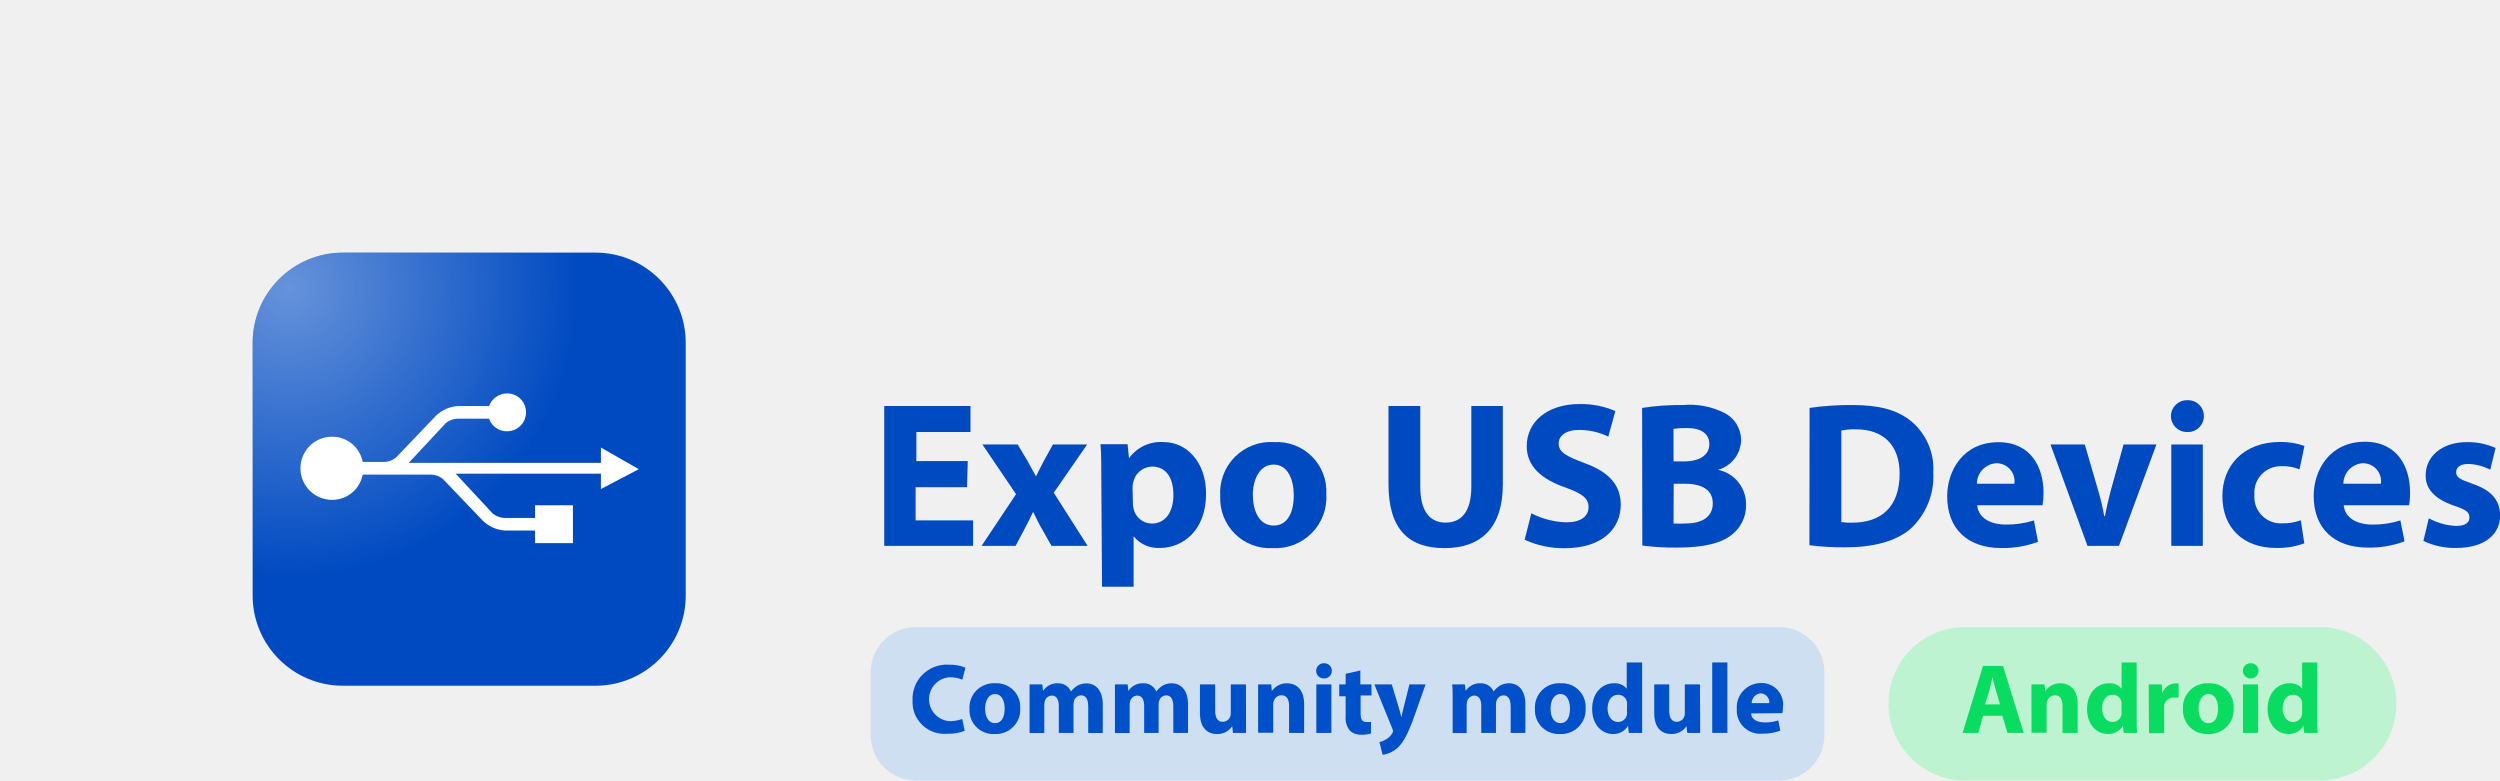
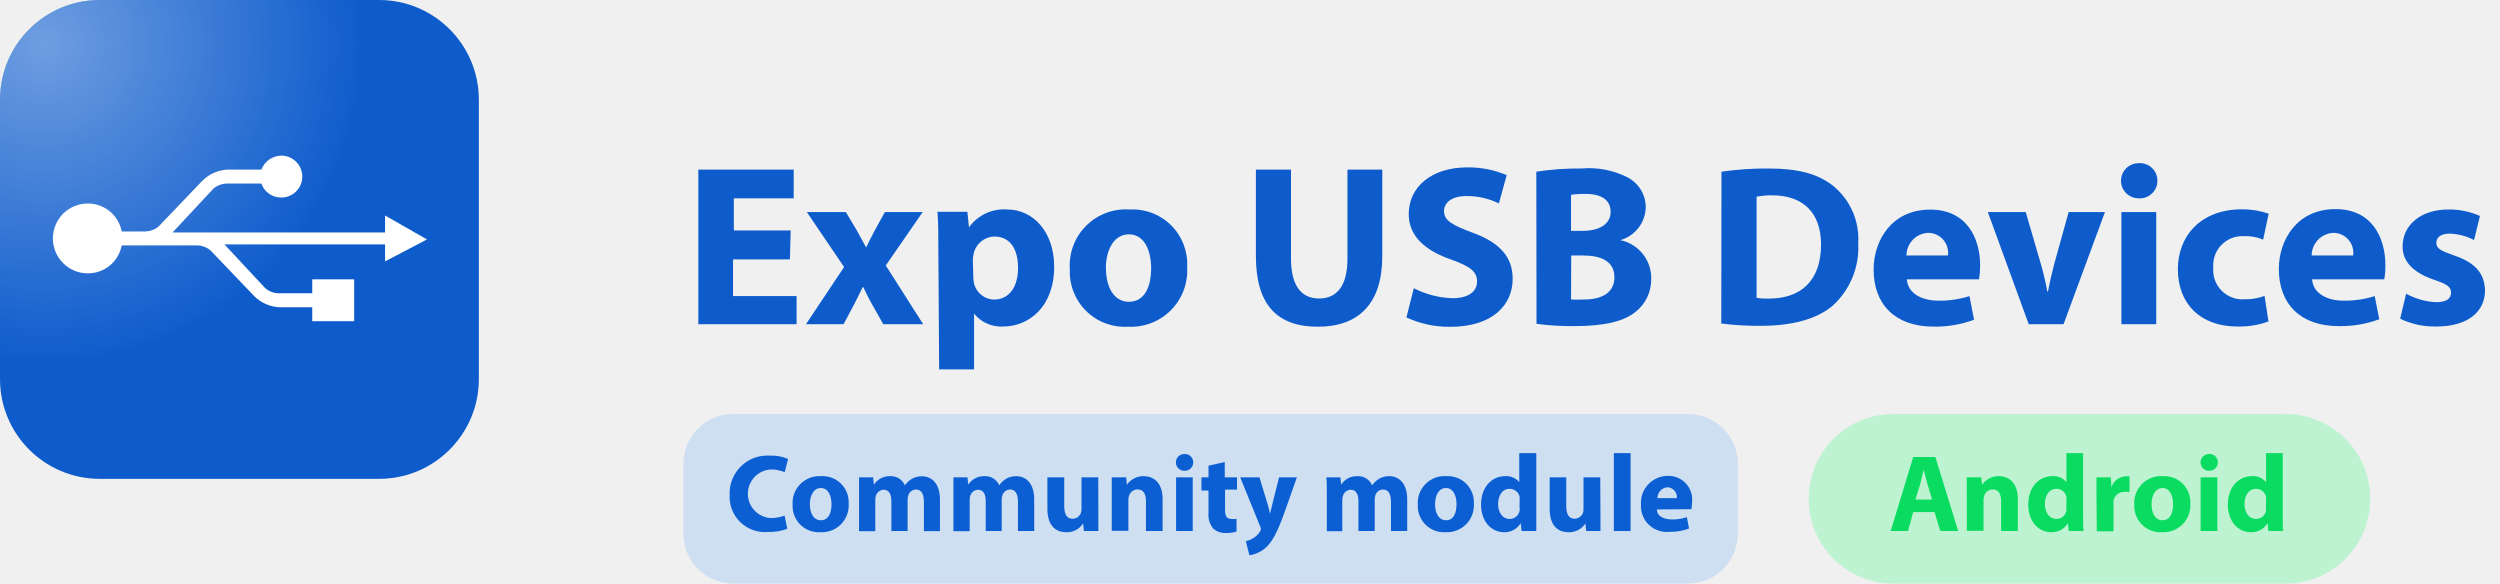
- <svg xmlns="http://www.w3.org/2000/svg" id="Layer_1" data-name="Layer 1" viewBox="0 0 277.08 86.5">
+ <svg xmlns="http://www.w3.org/2000/svg" id="Layer_1" data-name="Layer 1" viewBox="0 0 250.6 58.5">
  <defs>
-     <style>.cls-1{fill:none;}.cls-2{clip-path:url(#clip-path);}.cls-3{fill:#004ac1;}.cls-4{opacity:0.4;}.cls-5{fill:url(#radial-gradient);}.cls-10,.cls-6,.cls-8{isolation:isolate;}.cls-7{fill:#fff;}.cls-8{fill:#0074ff;opacity:0.14;}.cls-9{fill:#0dd362;}.cls-10{fill:#00ff5b;opacity:0.21;}</style>
-     <clipPath id="clip-path" transform="translate(28 28)">
+     <style>.cls-1{fill:none;}.cls-2{clip-path:url(#clip-path);}.cls-3{fill:#0e5ccc;}.cls-4{opacity:0.4;}.cls-5{fill:url(#radial-gradient);}.cls-10,.cls-6,.cls-8{isolation:isolate;}.cls-7{fill:#fff;}.cls-8{fill:#0074ff;opacity:0.14;}.cls-9{fill:#0dd362;}.cls-10{fill:#00ff5b;opacity:0.21;}</style>
+     <clipPath id="clip-path">
      <rect class="cls-1" width="48" height="48" rx="10" />
    </clipPath>
    <radialGradient id="radial-gradient" cx="-2549.5" cy="2790.92" r="1" gradientTransform="matrix(0, 32, 32, 0, -89305.37, 81588)" gradientUnits="userSpaceOnUse">
      <stop offset="0" stop-color="#fff" />
      <stop offset="1" stop-color="#fff" stop-opacity="0" />
    </radialGradient>
  </defs>
  <g class="cls-2">
-     <path class="cls-3" d="M10,0H38A10,10,0,0,1,48,10V38A10,10,0,0,1,38,48H10A10,10,0,0,1,0,38V10A10,10,0,0,1,10,0Z" transform="translate(28 28)" />
+     <path class="cls-3" d="M10,0H38A10,10,0,0,1,48,10V38A10,10,0,0,1,38,48H10A10,10,0,0,1,0,38V10A10,10,0,0,1,10,0Z" />
    <g class="cls-4">
-       <path class="cls-5" d="M-18-28H26A10,10,0,0,1,36-18V26A10,10,0,0,1,26,36H-18A10,10,0,0,1-28,26V-18A10,10,0,0,1-18-28Z" transform="translate(28 28)" />
+       <path class="cls-5" d="M-18-28H26A10,10,0,0,1,36-18V26A10,10,0,0,1,26,36H-18A10,10,0,0,1-28,26V-18A10,10,0,0,1-18-28Z" />
    </g>
  </g>
  <g class="cls-6">
-     <path class="cls-3" d="M79.18,26h-5.7v3.68h6.37V32.5H70V17h9.56v2.88h-6V23.1h5.7Z" transform="translate(28 28)" />
-     <path class="cls-3" d="M84.79,21.26l1.11,1.86c.32.57.62,1.15.92,1.68h0c.3-.6.58-1.18.88-1.73l1-1.81h3.79l-3.7,5.35,3.75,5.89h-4l-1.13-2c-.32-.55-.59-1.13-.87-1.71h-.07c-.27.6-.57,1.16-.85,1.71l-1.06,2H80.79l3.82-5.73-3.73-5.51Z" transform="translate(28 28)" />
-     <path class="cls-3" d="M94.06,25c0-1.47,0-2.74-.09-3.77h3l.16,1.56h0A4.32,4.32,0,0,1,101,21c2.46,0,4.67,2.14,4.67,5.73,0,4.09-2.6,6-5.11,6a3.5,3.5,0,0,1-2.92-1.29h0v5.59h-3.5Zm3.5,2.64a3.26,3.26,0,0,0,.07.74,2.11,2.11,0,0,0,2,1.65c1.52,0,2.42-1.26,2.42-3.17s-.81-3.15-2.37-3.15a2.19,2.19,0,0,0-2.09,1.77,2.45,2.45,0,0,0-.07.62Z" transform="translate(28 28)" />
-     <path class="cls-3" d="M119,26.75a5.64,5.64,0,0,1-5.93,6A5.51,5.51,0,0,1,107.24,27a5.62,5.62,0,0,1,6-6A5.47,5.47,0,0,1,119,26.75Zm-8.14.12c0,1.93.81,3.38,2.3,3.38s2.23-1.36,2.23-3.38c0-1.68-.64-3.38-2.23-3.38S110.85,25.21,110.85,26.87Z" transform="translate(28 28)" />
-     <path class="cls-3" d="M129.41,17v8.92c0,2.67,1,4,2.81,4s2.85-1.29,2.85-4V17h3.49v8.69c0,4.79-2.41,7.06-6.46,7.06s-6.21-2.16-6.21-7.1V17Z" transform="translate(28 28)" />
-     <path class="cls-3" d="M141.72,28.89a9,9,0,0,0,3.88,1c1.61,0,2.46-.67,2.46-1.68s-.73-1.52-2.59-2.19c-2.58-.89-4.26-2.32-4.26-4.57,0-2.65,2.21-4.67,5.87-4.67a9.56,9.56,0,0,1,3.95.78l-.78,2.83a7.36,7.36,0,0,0-3.24-.74c-1.52,0-2.26.69-2.26,1.5,0,1,.88,1.42,2.88,2.18,2.73,1,4,2.44,4,4.62,0,2.6-2,4.81-6.25,4.81a10.25,10.25,0,0,1-4.4-.94Z" transform="translate(28 28)" />
-     <path class="cls-3" d="M154,17.21a27.35,27.35,0,0,1,4.53-.32,8.55,8.55,0,0,1,4.58.87,3.38,3.38,0,0,1,1.86,3,3.5,3.5,0,0,1-2.55,3.31v0A3.89,3.89,0,0,1,165.52,28a4.12,4.12,0,0,1-1.61,3.29c-1.13.9-3,1.4-6.09,1.4a26.36,26.36,0,0,1-3.8-.23Zm3.48,5.93h1.14c1.84,0,2.83-.76,2.83-1.91s-.89-1.79-2.48-1.79a9,9,0,0,0-1.49.09Zm0,6.88a12.5,12.5,0,0,0,1.35,0c1.59,0,3-.59,3-2.23s-1.4-2.18-3.15-2.18H157.5Z" transform="translate(28 28)" />
-     <path class="cls-3" d="M172.56,17.21a31,31,0,0,1,4.74-.32c2.94,0,4.85.53,6.34,1.65a6.87,6.87,0,0,1,2.63,5.84,7.87,7.87,0,0,1-2.58,6.28c-1.63,1.36-4.12,2-7.15,2a29.42,29.42,0,0,1-4-.23Zm3.52,12.65a6.36,6.36,0,0,0,1.22.07c3.17,0,5.24-1.73,5.24-5.43,0-3.22-1.86-4.92-4.87-4.92a7.17,7.17,0,0,0-1.59.14Z" transform="translate(28 28)" />
-     <path class="cls-3" d="M191.14,28c.12,1.45,1.54,2.14,3.18,2.14a9.86,9.86,0,0,0,3.1-.46l.46,2.37a11.09,11.09,0,0,1-4.07.69c-3.82,0-6-2.21-6-5.73,0-2.85,1.77-6,5.68-6,3.63,0,5,2.83,5,5.61a9.12,9.12,0,0,1-.11,1.38Zm4.12-2.39a2,2,0,0,0-2-2.27,2.29,2.29,0,0,0-2.16,2.27Z" transform="translate(28 28)" />
-     <path class="cls-3" d="M203.06,21.26l1.52,5.22a26.76,26.76,0,0,1,.64,2.73h.07c.18-.92.37-1.77.62-2.73l1.45-5.22H211L206.85,32.5h-3.49l-4.1-11.24Z" transform="translate(28 28)" />
-     <path class="cls-3" d="M216.26,18.13a1.76,1.76,0,0,1-1.89,1.75,1.76,1.76,0,1,1,0-3.52A1.75,1.75,0,0,1,216.26,18.13ZM212.65,32.5V21.26h3.49V32.5Z" transform="translate(28 28)" />
-     <path class="cls-3" d="M227.39,32.22a8.41,8.41,0,0,1-3.13.51c-3.63,0-5.95-2.21-5.95-5.75,0-3.29,2.25-6,6.44-6a7.93,7.93,0,0,1,2.66.44l-.55,2.6a4.63,4.63,0,0,0-2-.35,2.92,2.92,0,0,0-3,3.15A2.93,2.93,0,0,0,225,30a5.37,5.37,0,0,0,2-.34Z" transform="translate(28 28)" />
-     <path class="cls-3" d="M231.76,28c.12,1.45,1.54,2.14,3.18,2.14a9.86,9.86,0,0,0,3.1-.46L238.5,32a11.09,11.09,0,0,1-4.07.69c-3.82,0-6-2.21-6-5.73,0-2.85,1.77-6,5.68-6,3.63,0,5,2.83,5,5.61A7.72,7.72,0,0,1,239,28Zm4.12-2.39a2,2,0,0,0-2-2.27,2.29,2.29,0,0,0-2.16,2.27Z" transform="translate(28 28)" />
-     <path class="cls-3" d="M241.19,29.44a6.88,6.88,0,0,0,3,.85c1.06,0,1.5-.36,1.5-.94s-.35-.85-1.66-1.29c-2.32-.78-3.22-2-3.19-3.38,0-2.09,1.79-3.68,4.57-3.68a7.49,7.49,0,0,1,3.18.65L248,24.06a5.66,5.66,0,0,0-2.44-.64c-.85,0-1.34.34-1.34.92s.44.8,1.82,1.28c2.14.74,3,1.82,3.06,3.48,0,2.09-1.66,3.63-4.88,3.63a8,8,0,0,1-3.63-.78Z" transform="translate(28 28)" />
+     <path class="cls-3" d="M79.18,26h-5.7v3.68h6.37V32.5H70V17h9.56v2.88h-6V23.1h5.7Z" />
+     <path class="cls-3" d="M84.79,21.26l1.11,1.86c.32.57.62,1.15.92,1.68h0c.3-.6.58-1.18.88-1.73l1-1.81h3.79l-3.7,5.35,3.75,5.89h-4l-1.13-2c-.32-.55-.59-1.13-.87-1.71h-.07c-.27.6-.57,1.16-.85,1.71l-1.06,2H80.79l3.82-5.73-3.73-5.51Z" />
+     <path class="cls-3" d="M94.06,25c0-1.47,0-2.74-.09-3.77h3l.16,1.56h0A4.32,4.32,0,0,1,101,21c2.46,0,4.67,2.14,4.67,5.73,0,4.09-2.6,6-5.11,6a3.5,3.5,0,0,1-2.92-1.29h0v5.59h-3.5Zm3.5,2.64a3.26,3.26,0,0,0,.07.74,2.11,2.11,0,0,0,2,1.65c1.52,0,2.42-1.26,2.42-3.17s-.81-3.15-2.37-3.15a2.19,2.19,0,0,0-2.09,1.77,2.45,2.45,0,0,0-.07.62Z" />
+     <path class="cls-3" d="M119,26.75a5.64,5.64,0,0,1-5.93,6A5.51,5.51,0,0,1,107.24,27a5.62,5.62,0,0,1,6-6A5.47,5.47,0,0,1,119,26.75Zm-8.14.12c0,1.93.81,3.38,2.3,3.38s2.23-1.36,2.23-3.38c0-1.68-.64-3.38-2.23-3.38S110.85,25.21,110.85,26.87Z" />
+     <path class="cls-3" d="M129.41,17v8.92c0,2.67,1,4,2.81,4s2.85-1.29,2.85-4V17h3.49v8.69c0,4.79-2.41,7.06-6.46,7.06s-6.21-2.16-6.21-7.1V17Z" />
+     <path class="cls-3" d="M141.72,28.89a9,9,0,0,0,3.88,1c1.61,0,2.46-.67,2.46-1.68s-.73-1.52-2.59-2.19c-2.58-.89-4.26-2.32-4.26-4.57,0-2.65,2.21-4.67,5.87-4.67a9.56,9.56,0,0,1,3.95.78l-.78,2.83a7.36,7.36,0,0,0-3.24-.74c-1.52,0-2.26.69-2.26,1.5,0,1,.88,1.42,2.88,2.18,2.73,1,4,2.44,4,4.62,0,2.6-2,4.81-6.25,4.81a10.25,10.25,0,0,1-4.4-.94Z" />
+     <path class="cls-3" d="M154,17.21a27.35,27.35,0,0,1,4.53-.32,8.55,8.55,0,0,1,4.58.87,3.38,3.38,0,0,1,1.86,3,3.5,3.5,0,0,1-2.55,3.31v0A3.89,3.89,0,0,1,165.52,28a4.12,4.12,0,0,1-1.61,3.29c-1.13.9-3,1.4-6.09,1.4a26.36,26.36,0,0,1-3.8-.23Zm3.48,5.93h1.14c1.84,0,2.83-.76,2.83-1.91s-.89-1.79-2.48-1.79a9,9,0,0,0-1.49.09Zm0,6.88a12.5,12.5,0,0,0,1.35,0c1.59,0,3-.59,3-2.23s-1.4-2.18-3.15-2.18H157.5Z" />
+     <path class="cls-3" d="M172.56,17.21a31,31,0,0,1,4.74-.32c2.94,0,4.85.53,6.34,1.65a6.87,6.87,0,0,1,2.63,5.84,7.87,7.87,0,0,1-2.58,6.28c-1.63,1.36-4.12,2-7.15,2a29.42,29.42,0,0,1-4-.23Zm3.52,12.65a6.36,6.36,0,0,0,1.22.07c3.17,0,5.24-1.73,5.24-5.43,0-3.22-1.86-4.92-4.87-4.92a7.17,7.17,0,0,0-1.59.14Z" />
+     <path class="cls-3" d="M191.14,28c.12,1.45,1.54,2.14,3.18,2.14a9.86,9.86,0,0,0,3.1-.46l.46,2.37a11.09,11.09,0,0,1-4.07.69c-3.82,0-6-2.21-6-5.73,0-2.85,1.77-6,5.68-6,3.63,0,5,2.83,5,5.61a9.12,9.12,0,0,1-.11,1.38Zm4.12-2.39a2,2,0,0,0-2-2.27,2.29,2.29,0,0,0-2.16,2.27Z" />
+     <path class="cls-3" d="M203.06,21.26l1.52,5.22a26.76,26.76,0,0,1,.64,2.73h.07c.18-.92.37-1.77.62-2.73l1.45-5.22H211L206.85,32.5h-3.49l-4.1-11.24Z" />
+     <path class="cls-3" d="M216.26,18.13a1.76,1.76,0,0,1-1.89,1.75,1.76,1.76,0,1,1,0-3.52A1.75,1.75,0,0,1,216.26,18.13ZM212.65,32.5V21.26h3.49V32.5Z" />
+     <path class="cls-3" d="M227.39,32.22a8.41,8.41,0,0,1-3.13.51c-3.63,0-5.95-2.21-5.95-5.75,0-3.29,2.25-6,6.44-6a7.93,7.93,0,0,1,2.66.44l-.55,2.6a4.63,4.63,0,0,0-2-.35,2.92,2.92,0,0,0-3,3.15A2.93,2.93,0,0,0,225,30a5.37,5.37,0,0,0,2-.34Z" />
+     <path class="cls-3" d="M231.76,28c.12,1.45,1.54,2.14,3.18,2.14a9.86,9.86,0,0,0,3.1-.46L238.5,32a11.09,11.09,0,0,1-4.07.69c-3.82,0-6-2.21-6-5.73,0-2.85,1.77-6,5.68-6,3.63,0,5,2.83,5,5.61A7.72,7.72,0,0,1,239,28Zm4.12-2.39a2,2,0,0,0-2-2.27,2.29,2.29,0,0,0-2.16,2.27Z" />
+     <path class="cls-3" d="M241.19,29.44a6.88,6.88,0,0,0,3,.85c1.06,0,1.5-.36,1.5-.94s-.35-.85-1.66-1.29c-2.32-.78-3.22-2-3.19-3.38,0-2.09,1.79-3.68,4.57-3.68a7.49,7.49,0,0,1,3.18.65L248,24.06a5.66,5.66,0,0,0-2.44-.64c-.85,0-1.34.34-1.34.92s.44.8,1.82,1.28c2.14.74,3,1.82,3.06,3.48,0,2.09-1.66,3.63-4.88,3.63a8,8,0,0,1-3.63-.78Z" />
  </g>
-   <path id="path1334" class="cls-7" d="M42.8,24l-4.2-2.4v1.7H17.3l4.1-4.4a2.11,2.11,0,0,1,1.3-.5h3.5a2.08,2.08,0,0,0,2,1.4,2.1,2.1,0,1,0,0-4.2,2.17,2.17,0,0,0-2,1.4H22.8a3.84,3.84,0,0,0-2.5,1.1h0l-4.4,4.6a2.11,2.11,0,0,1-1.3.5H12.2a3.44,3.44,0,0,0-3.4-2.8,3.5,3.5,0,1,0,0,7,3.44,3.44,0,0,0,3.4-2.8h7.6a2.11,2.11,0,0,1,1.3.5l4.4,4.6h0A3.84,3.84,0,0,0,28,30.8h3.3v1.4h4.2V28H31.3v1.4H27.9a2.11,2.11,0,0,1-1.3-.5l-4.1-4.4H38.6v1.7Z" transform="translate(28 28)" />
+   <path id="path1334" class="cls-7" d="M42.8,24l-4.2-2.4v1.7H17.3l4.1-4.4a2.11,2.11,0,0,1,1.3-.5h3.5a2.08,2.08,0,0,0,2,1.4,2.1,2.1,0,1,0,0-4.2,2.17,2.17,0,0,0-2,1.4H22.8a3.84,3.84,0,0,0-2.5,1.1h0l-4.4,4.6a2.11,2.11,0,0,1-1.3.5H12.2a3.44,3.44,0,0,0-3.4-2.8,3.5,3.5,0,1,0,0,7,3.44,3.44,0,0,0,3.4-2.8h7.6a2.11,2.11,0,0,1,1.3.5l4.4,4.6h0A3.84,3.84,0,0,0,28,30.8h3.3v1.4h4.2V28H31.3v1.4H27.9a2.11,2.11,0,0,1-1.3-.5l-4.1-4.4H38.6v1.7Z" />
  <g class="cls-6">
-     <path class="cls-3" d="M78.92,53a4.81,4.81,0,0,1-1.9.32,3.53,3.53,0,0,1-3.88-3.71,3.78,3.78,0,0,1,4-3.94A4.37,4.37,0,0,1,79,46l-.34,1.33a3.67,3.67,0,0,0-1.41-.27,2.44,2.44,0,0,0,0,4.87,4.24,4.24,0,0,0,1.4-.24Z" transform="translate(28 28)" />
-     <path class="cls-3" d="M85.07,50.48a2.69,2.69,0,0,1-2.83,2.87,2.63,2.63,0,0,1-2.79-2.77,2.69,2.69,0,0,1,2.87-2.85A2.61,2.61,0,0,1,85.07,50.48Zm-3.89.05c0,.93.38,1.62,1.1,1.62s1.07-.65,1.07-1.62c0-.8-.31-1.61-1.07-1.61S81.18,49.74,81.18,50.53Z" transform="translate(28 28)" />
-     <path class="cls-3" d="M86.11,49.57c0-.68,0-1.25,0-1.72h1.41l.08.73h0a1.86,1.86,0,0,1,1.63-.85,1.52,1.52,0,0,1,1.47.91h0A2.49,2.49,0,0,1,91.4,48a2,2,0,0,1,1-.26c1,0,1.82.72,1.82,2.33v3.17H92.61V50.3c0-.78-.25-1.23-.79-1.23a.81.81,0,0,0-.77.58,1.25,1.25,0,0,0-.07.43v3.15H89.35v-3c0-.68-.24-1.14-.77-1.14a.85.85,0,0,0-.78.6,1.26,1.26,0,0,0-.06.42v3.14H86.11Z" transform="translate(28 28)" />
-     <path class="cls-3" d="M95.57,49.57c0-.68,0-1.25,0-1.72h1.41l.08.73h0a1.86,1.86,0,0,1,1.63-.85,1.52,1.52,0,0,1,1.47.91h0a2.49,2.49,0,0,1,.69-.65,2,2,0,0,1,1-.26c1,0,1.82.72,1.82,2.33v3.17h-1.63V50.3c0-.78-.25-1.23-.79-1.23a.81.81,0,0,0-.77.58,1.25,1.25,0,0,0-.07.43v3.15H98.81v-3c0-.68-.24-1.14-.77-1.14a.85.85,0,0,0-.78.6,1.26,1.26,0,0,0-.06.42v3.14H95.57Z" transform="translate(28 28)" />
-     <path class="cls-3" d="M110.1,51.5c0,.7,0,1.28,0,1.73h-1.45l-.08-.76h0a1.91,1.91,0,0,1-1.68.88c-1.09,0-1.9-.68-1.9-2.34V47.85h1.69v2.89c0,.78.25,1.26.83,1.26a.89.89,0,0,0,.84-.59,1,1,0,0,0,.06-.36v-3.2h1.68Z" transform="translate(28 28)" />
-     <path class="cls-3" d="M111.44,49.57c0-.68,0-1.25,0-1.72h1.45l.07.74h0a2,2,0,0,1,1.66-.86c1.1,0,1.92.72,1.92,2.31v3.19h-1.67v-3c0-.7-.24-1.17-.84-1.17a.89.89,0,0,0-.85.63,1,1,0,0,0-.07.42v3.1h-1.67Z" transform="translate(28 28)" />
-     <path class="cls-3" d="M119.61,46.35a.84.84,0,0,1-.9.84.84.84,0,1,1,0-1.68A.83.83,0,0,1,119.61,46.35Zm-1.72,6.88V47.85h1.67v5.38Z" transform="translate(28 28)" />
-     <path class="cls-3" d="M122.77,46.31v1.54H124v1.23h-1.2v2c0,.65.15.94.66.94a2.91,2.91,0,0,0,.49,0l0,1.27a3.55,3.55,0,0,1-1.09.14,1.78,1.78,0,0,1-1.26-.46,2.23,2.23,0,0,1-.46-1.6v-2.2h-.71V47.85h.71V46.68Z" transform="translate(28 28)" />
-     <path class="cls-3" d="M126.25,47.85l.8,2.64c.09.32.2.71.26,1h0c.07-.29.16-.69.24-1l.66-2.64H130l-1.25,3.54c-.77,2.14-1.29,3-1.9,3.53a3.07,3.07,0,0,1-1.61.74l-.36-1.42a2,2,0,0,0,.73-.29,1.84,1.84,0,0,0,.69-.67.38.38,0,0,0,.09-.24.65.65,0,0,0-.07-.27l-2-4.92Z" transform="translate(28 28)" />
-     <path class="cls-3" d="M133,49.57c0-.68,0-1.25-.05-1.72h1.41l.08.73h0a1.84,1.84,0,0,1,1.63-.85,1.52,1.52,0,0,1,1.47.91h0a2.53,2.53,0,0,1,.7-.65,2,2,0,0,1,1-.26c1,0,1.82.72,1.82,2.33v3.17h-1.63V50.3c0-.78-.26-1.23-.79-1.23a.81.81,0,0,0-.77.58,1.25,1.25,0,0,0-.07.43v3.15h-1.63v-3c0-.68-.24-1.14-.77-1.14a.85.85,0,0,0-.78.6,1.28,1.28,0,0,0-.07.42v3.14H133Z" transform="translate(28 28)" />
-     <path class="cls-3" d="M147.74,50.48a2.7,2.7,0,0,1-2.84,2.87,2.63,2.63,0,0,1-2.78-2.77A2.68,2.68,0,0,1,145,47.73,2.61,2.61,0,0,1,147.74,50.48Zm-3.89.05c0,.93.38,1.62,1.1,1.62S146,51.5,146,50.53c0-.8-.3-1.61-1.06-1.61S143.85,49.74,143.85,50.53Z" transform="translate(28 28)" />
-     <path class="cls-3" d="M154,45.42v6.2c0,.61,0,1.25,0,1.61h-1.48l-.08-.79h0a1.88,1.88,0,0,1-1.68.91c-1.28,0-2.3-1.09-2.3-2.76,0-1.82,1.12-2.86,2.41-2.86a1.66,1.66,0,0,1,1.42.6h0V45.42Zm-1.67,4.71c0-.09,0-.21,0-.3a1,1,0,0,0-1-.83c-.76,0-1.16.69-1.16,1.53s.45,1.49,1.15,1.49a1,1,0,0,0,1-.81,1.17,1.17,0,0,0,0-.38Z" transform="translate(28 28)" />
-     <path class="cls-3" d="M160.43,51.5c0,.7,0,1.28,0,1.73H159l-.08-.76h0a1.93,1.93,0,0,1-1.69.88c-1.09,0-1.89-.68-1.89-2.34V47.85H157v2.89c0,.78.26,1.26.84,1.26a.92.92,0,0,0,.84-.59,1,1,0,0,0,.05-.36v-3.2h1.68Z" transform="translate(28 28)" />
-     <path class="cls-3" d="M161.77,45.42h1.68v7.81h-1.68Z" transform="translate(28 28)" />
-     <path class="cls-3" d="M166.09,51.07c0,.7.73,1,1.52,1a4.51,4.51,0,0,0,1.48-.23l.22,1.14a5.31,5.31,0,0,1-1.95.33,2.59,2.59,0,0,1-2.87-2.74,2.7,2.7,0,0,1,2.72-2.87,2.38,2.38,0,0,1,2.4,2.68,4,4,0,0,1-.06.66Zm2-1.14a1,1,0,0,0-.95-1.09,1.1,1.1,0,0,0-1,1.09Z" transform="translate(28 28)" />
+     <path class="cls-3" d="M78.92,53a4.81,4.81,0,0,1-1.9.32,3.53,3.53,0,0,1-3.88-3.71,3.78,3.78,0,0,1,4-3.94A4.37,4.37,0,0,1,79,46l-.34,1.33a3.67,3.67,0,0,0-1.41-.27,2.44,2.44,0,0,0,0,4.87,4.24,4.24,0,0,0,1.4-.24Z" />
+     <path class="cls-3" d="M85.07,50.48a2.69,2.69,0,0,1-2.83,2.87,2.63,2.63,0,0,1-2.79-2.77,2.69,2.69,0,0,1,2.87-2.85A2.61,2.61,0,0,1,85.07,50.48Zm-3.89.05c0,.93.38,1.62,1.1,1.62s1.07-.65,1.07-1.62c0-.8-.31-1.61-1.07-1.61S81.18,49.74,81.18,50.53Z" />
+     <path class="cls-3" d="M86.11,49.57c0-.68,0-1.25,0-1.72h1.41l.08.73h0a1.86,1.86,0,0,1,1.63-.85,1.52,1.52,0,0,1,1.47.91h0A2.49,2.49,0,0,1,91.4,48a2,2,0,0,1,1-.26c1,0,1.82.72,1.82,2.33v3.17H92.61V50.3c0-.78-.25-1.23-.79-1.23a.81.81,0,0,0-.77.58,1.25,1.25,0,0,0-.07.43v3.15H89.35v-3c0-.68-.24-1.14-.77-1.14a.85.85,0,0,0-.78.6,1.26,1.26,0,0,0-.06.42v3.14H86.11Z" />
+     <path class="cls-3" d="M95.57,49.57c0-.68,0-1.25,0-1.72h1.41l.08.73h0a1.86,1.86,0,0,1,1.63-.85,1.52,1.52,0,0,1,1.47.91h0a2.49,2.49,0,0,1,.69-.65,2,2,0,0,1,1-.26c1,0,1.82.72,1.82,2.33v3.17h-1.63V50.3c0-.78-.25-1.23-.79-1.23a.81.81,0,0,0-.77.58,1.25,1.25,0,0,0-.07.43v3.15H98.81v-3c0-.68-.24-1.14-.77-1.14a.85.85,0,0,0-.78.6,1.26,1.26,0,0,0-.06.42v3.14H95.57Z" />
+     <path class="cls-3" d="M110.1,51.5c0,.7,0,1.28,0,1.73h-1.45l-.08-.76h0a1.91,1.91,0,0,1-1.68.88c-1.09,0-1.9-.68-1.9-2.34V47.85h1.69v2.89c0,.78.25,1.26.83,1.26a.89.89,0,0,0,.84-.59,1,1,0,0,0,.06-.36v-3.2h1.68Z" />
+     <path class="cls-3" d="M111.44,49.57c0-.68,0-1.25,0-1.72h1.45l.07.74h0a2,2,0,0,1,1.66-.86c1.1,0,1.92.72,1.92,2.31v3.19h-1.67v-3c0-.7-.24-1.17-.84-1.17a.89.89,0,0,0-.85.63,1,1,0,0,0-.07.42v3.1h-1.67Z" />
+     <path class="cls-3" d="M119.61,46.35a.84.84,0,0,1-.9.84.84.84,0,1,1,0-1.68A.83.83,0,0,1,119.61,46.35Zm-1.72,6.88V47.85h1.67v5.38Z" />
+     <path class="cls-3" d="M122.77,46.31v1.54H124v1.23h-1.2v2c0,.65.15.94.66.94a2.91,2.91,0,0,0,.49,0l0,1.27a3.55,3.55,0,0,1-1.09.14,1.78,1.78,0,0,1-1.26-.46,2.23,2.23,0,0,1-.46-1.6v-2.2h-.71V47.85h.71V46.68Z" />
+     <path class="cls-3" d="M126.25,47.85l.8,2.64c.09.32.2.71.26,1h0c.07-.29.16-.69.24-1l.66-2.64H130l-1.25,3.54c-.77,2.14-1.29,3-1.9,3.53a3.07,3.07,0,0,1-1.61.74l-.36-1.42a2,2,0,0,0,.73-.29,1.84,1.84,0,0,0,.69-.67.38.38,0,0,0,.09-.24.65.65,0,0,0-.07-.27l-2-4.92Z" />
+     <path class="cls-3" d="M133,49.57c0-.68,0-1.25-.05-1.72h1.41l.08.73h0a1.84,1.84,0,0,1,1.63-.85,1.52,1.52,0,0,1,1.47.91h0a2.53,2.53,0,0,1,.7-.65,2,2,0,0,1,1-.26c1,0,1.82.72,1.82,2.33v3.17h-1.63V50.3c0-.78-.26-1.23-.79-1.23a.81.81,0,0,0-.77.58,1.25,1.25,0,0,0-.07.43v3.15h-1.63v-3c0-.68-.24-1.14-.77-1.14a.85.85,0,0,0-.78.6,1.28,1.28,0,0,0-.07.42v3.14H133Z" />
+     <path class="cls-3" d="M147.74,50.48a2.7,2.7,0,0,1-2.84,2.87,2.63,2.63,0,0,1-2.78-2.77A2.68,2.68,0,0,1,145,47.73,2.61,2.61,0,0,1,147.74,50.48Zm-3.89.05c0,.93.38,1.62,1.1,1.62S146,51.5,146,50.53c0-.8-.3-1.61-1.06-1.61S143.85,49.74,143.85,50.53Z" />
+     <path class="cls-3" d="M154,45.42v6.2c0,.61,0,1.25,0,1.61h-1.48l-.08-.79h0a1.88,1.88,0,0,1-1.68.91c-1.28,0-2.3-1.09-2.3-2.76,0-1.82,1.12-2.86,2.41-2.86a1.66,1.66,0,0,1,1.42.6h0V45.42Zm-1.67,4.71c0-.09,0-.21,0-.3a1,1,0,0,0-1-.83c-.76,0-1.16.69-1.16,1.53s.45,1.49,1.15,1.49a1,1,0,0,0,1-.81,1.17,1.17,0,0,0,0-.38Z" />
+     <path class="cls-3" d="M160.43,51.5c0,.7,0,1.28,0,1.73H159l-.08-.76h0a1.93,1.93,0,0,1-1.69.88c-1.09,0-1.89-.68-1.89-2.34V47.85H157v2.89c0,.78.26,1.26.84,1.26a.92.92,0,0,0,.84-.59,1,1,0,0,0,.05-.36v-3.2h1.68Z" />
+     <path class="cls-3" d="M161.77,45.42h1.68v7.81h-1.68Z" />
+     <path class="cls-3" d="M166.09,51.07c0,.7.73,1,1.52,1a4.51,4.51,0,0,0,1.48-.23l.22,1.14a5.31,5.31,0,0,1-1.95.33,2.59,2.59,0,0,1-2.87-2.74,2.7,2.7,0,0,1,2.72-2.87,2.38,2.38,0,0,1,2.4,2.68,4,4,0,0,1-.06.66Zm2-1.14a1,1,0,0,0-.95-1.09,1.1,1.1,0,0,0-1,1.09Z" />
  </g>
-   <path class="cls-8" d="M169.2,41.5H73.5a5,5,0,0,0-5,5v7a5,5,0,0,0,5,5h95.7a5,5,0,0,0,5-5v-7A5,5,0,0,0,169.2,41.5Z" transform="translate(28 28)" />
+   <path class="cls-8" d="M169.2,41.5H73.5a5,5,0,0,0-5,5v7a5,5,0,0,0,5,5h95.7a5,5,0,0,0,5-5v-7A5,5,0,0,0,169.2,41.5Z" />
  <g class="cls-6">
-     <path class="cls-9" d="M191.78,51.33l-.52,1.9h-1.74l2.26-7.42H194l2.29,7.42h-1.8l-.57-1.9Zm1.89-1.26-.47-1.57c-.13-.44-.26-1-.37-1.43h0c-.11.44-.22,1-.34,1.43L192,50.07Z" transform="translate(28 28)" />
-     <path class="cls-9" d="M197.15,49.57c0-.68,0-1.25,0-1.72h1.45l.08.74h0a2,2,0,0,1,1.66-.86c1.1,0,1.93.72,1.93,2.31v3.19h-1.68v-3c0-.7-.24-1.17-.84-1.17a.9.9,0,0,0-.85.63,1.22,1.22,0,0,0-.07.42v3.1h-1.67Z" transform="translate(28 28)" />
-     <path class="cls-9" d="M208.81,45.42v6.2c0,.61,0,1.25.05,1.61h-1.49l-.08-.79h0a1.88,1.88,0,0,1-1.68.91c-1.28,0-2.3-1.09-2.3-2.76,0-1.82,1.12-2.86,2.41-2.86a1.65,1.65,0,0,1,1.42.6h0V45.42Zm-1.67,4.71c0-.09,0-.21,0-.3a1,1,0,0,0-1-.83c-.76,0-1.16.69-1.16,1.53s.46,1.49,1.15,1.49a1,1,0,0,0,1-.81,1.53,1.53,0,0,0,0-.38Z" transform="translate(28 28)" />
-     <path class="cls-9" d="M210.15,49.62c0-.79,0-1.31,0-1.77h1.44l.06,1h0a1.59,1.59,0,0,1,1.45-1.11,2,2,0,0,1,.36,0v1.57a2.81,2.81,0,0,0-.46,0,1.07,1.07,0,0,0-1.14.85,2.13,2.13,0,0,0,0,.37v2.73h-1.68Z" transform="translate(28 28)" />
-     <path class="cls-9" d="M219.56,50.48a2.7,2.7,0,0,1-2.84,2.87,2.63,2.63,0,0,1-2.78-2.77,2.68,2.68,0,0,1,2.87-2.85A2.61,2.61,0,0,1,219.56,50.48Zm-3.89.05c0,.93.38,1.62,1.1,1.62s1.06-.65,1.06-1.62c0-.8-.31-1.61-1.06-1.61S215.67,49.74,215.67,50.53Z" transform="translate(28 28)" />
-     <path class="cls-9" d="M222.32,46.35a.84.84,0,0,1-.9.84.84.84,0,1,1,0-1.68A.83.83,0,0,1,222.32,46.35Zm-1.73,6.88V47.85h1.68v5.38Z" transform="translate(28 28)" />
-     <path class="cls-9" d="M228.82,45.42v6.2c0,.61,0,1.25.05,1.61h-1.49l-.08-.79h0a1.88,1.88,0,0,1-1.68.91c-1.28,0-2.3-1.09-2.3-2.76,0-1.82,1.12-2.86,2.41-2.86a1.65,1.65,0,0,1,1.42.6h0V45.42Zm-1.67,4.71c0-.09,0-.21,0-.3a1,1,0,0,0-1-.83c-.76,0-1.16.69-1.16,1.53s.45,1.49,1.15,1.49a1,1,0,0,0,1-.81,1.53,1.53,0,0,0,0-.38Z" transform="translate(28 28)" />
+     <path class="cls-9" d="M191.78,51.33l-.52,1.9h-1.74l2.26-7.42H194l2.29,7.42h-1.8l-.57-1.9Zm1.89-1.26-.47-1.57c-.13-.44-.26-1-.37-1.43h0c-.11.44-.22,1-.34,1.43L192,50.07Z" />
+     <path class="cls-9" d="M197.15,49.57c0-.68,0-1.25,0-1.72h1.45l.08.74h0a2,2,0,0,1,1.66-.86c1.1,0,1.93.72,1.93,2.31v3.19h-1.68v-3c0-.7-.24-1.17-.84-1.17a.9.9,0,0,0-.85.63,1.22,1.22,0,0,0-.07.42v3.1h-1.67Z" />
+     <path class="cls-9" d="M208.81,45.42v6.2c0,.61,0,1.25.05,1.61h-1.49l-.08-.79h0a1.88,1.88,0,0,1-1.68.91c-1.28,0-2.3-1.09-2.3-2.76,0-1.82,1.12-2.86,2.41-2.86a1.65,1.65,0,0,1,1.42.6h0V45.42Zm-1.67,4.71c0-.09,0-.21,0-.3a1,1,0,0,0-1-.83c-.76,0-1.16.69-1.16,1.53s.46,1.49,1.15,1.49a1,1,0,0,0,1-.81,1.53,1.53,0,0,0,0-.38Z" />
+     <path class="cls-9" d="M210.15,49.62c0-.79,0-1.31,0-1.77h1.44l.06,1h0a1.59,1.59,0,0,1,1.45-1.11,2,2,0,0,1,.36,0v1.57a2.81,2.81,0,0,0-.46,0,1.07,1.07,0,0,0-1.14.85,2.13,2.13,0,0,0,0,.37v2.73h-1.68Z" />
+     <path class="cls-9" d="M219.56,50.48a2.7,2.7,0,0,1-2.84,2.87,2.63,2.63,0,0,1-2.78-2.77,2.68,2.68,0,0,1,2.87-2.85A2.61,2.61,0,0,1,219.56,50.48Zm-3.89.05c0,.93.38,1.62,1.1,1.62s1.06-.65,1.06-1.62c0-.8-.31-1.61-1.06-1.61S215.67,49.74,215.67,50.53Z" />
+     <path class="cls-9" d="M222.32,46.35a.84.84,0,0,1-.9.84.84.84,0,1,1,0-1.68A.83.83,0,0,1,222.32,46.35Zm-1.73,6.88V47.85h1.68v5.38Z" />
+     <path class="cls-9" d="M228.82,45.42v6.2c0,.61,0,1.25.05,1.61h-1.49l-.08-.79h0a1.88,1.88,0,0,1-1.68.91c-1.28,0-2.3-1.09-2.3-2.76,0-1.82,1.12-2.86,2.41-2.86a1.65,1.65,0,0,1,1.42.6h0V45.42Zm-1.67,4.71c0-.09,0-.21,0-.3a1,1,0,0,0-1-.83c-.76,0-1.16.69-1.16,1.53s.45,1.49,1.15,1.49a1,1,0,0,0,1-.81,1.53,1.53,0,0,0,0-.38Z" />
  </g>
-   <path class="cls-10" d="M229.1,58.5H189.8a8.49,8.49,0,0,1-8.5-8.5h0a8.49,8.49,0,0,1,8.5-8.5h39.3a8.49,8.49,0,0,1,8.5,8.5h0A8.49,8.49,0,0,1,229.1,58.5Z" transform="translate(28 28)" />
+   <path class="cls-10" d="M229.1,58.5H189.8a8.49,8.49,0,0,1-8.5-8.5h0a8.49,8.49,0,0,1,8.5-8.5h39.3a8.49,8.49,0,0,1,8.5,8.5h0A8.49,8.49,0,0,1,229.1,58.5Z" />
</svg>
